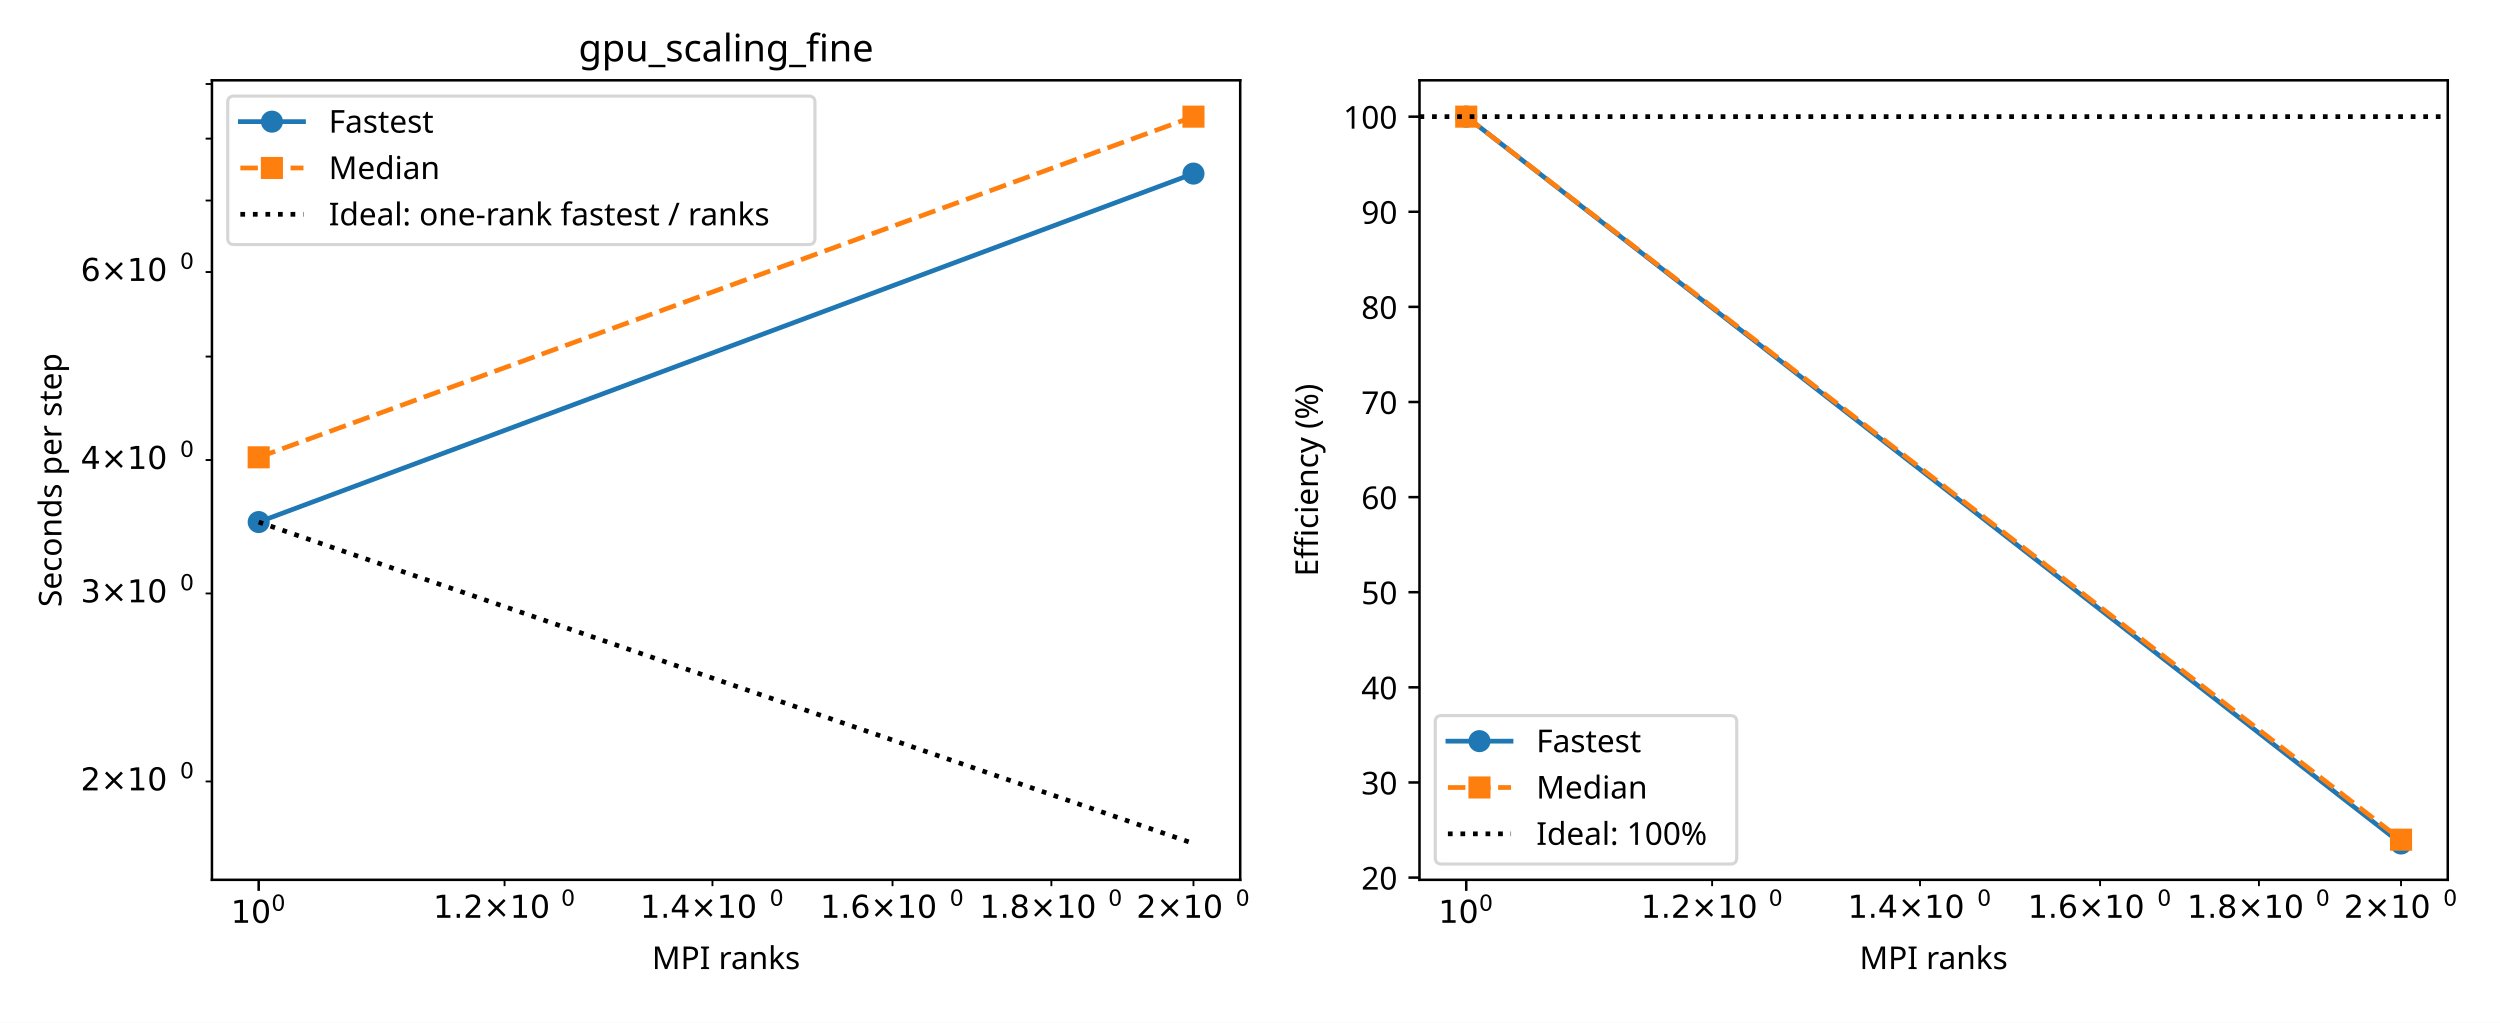
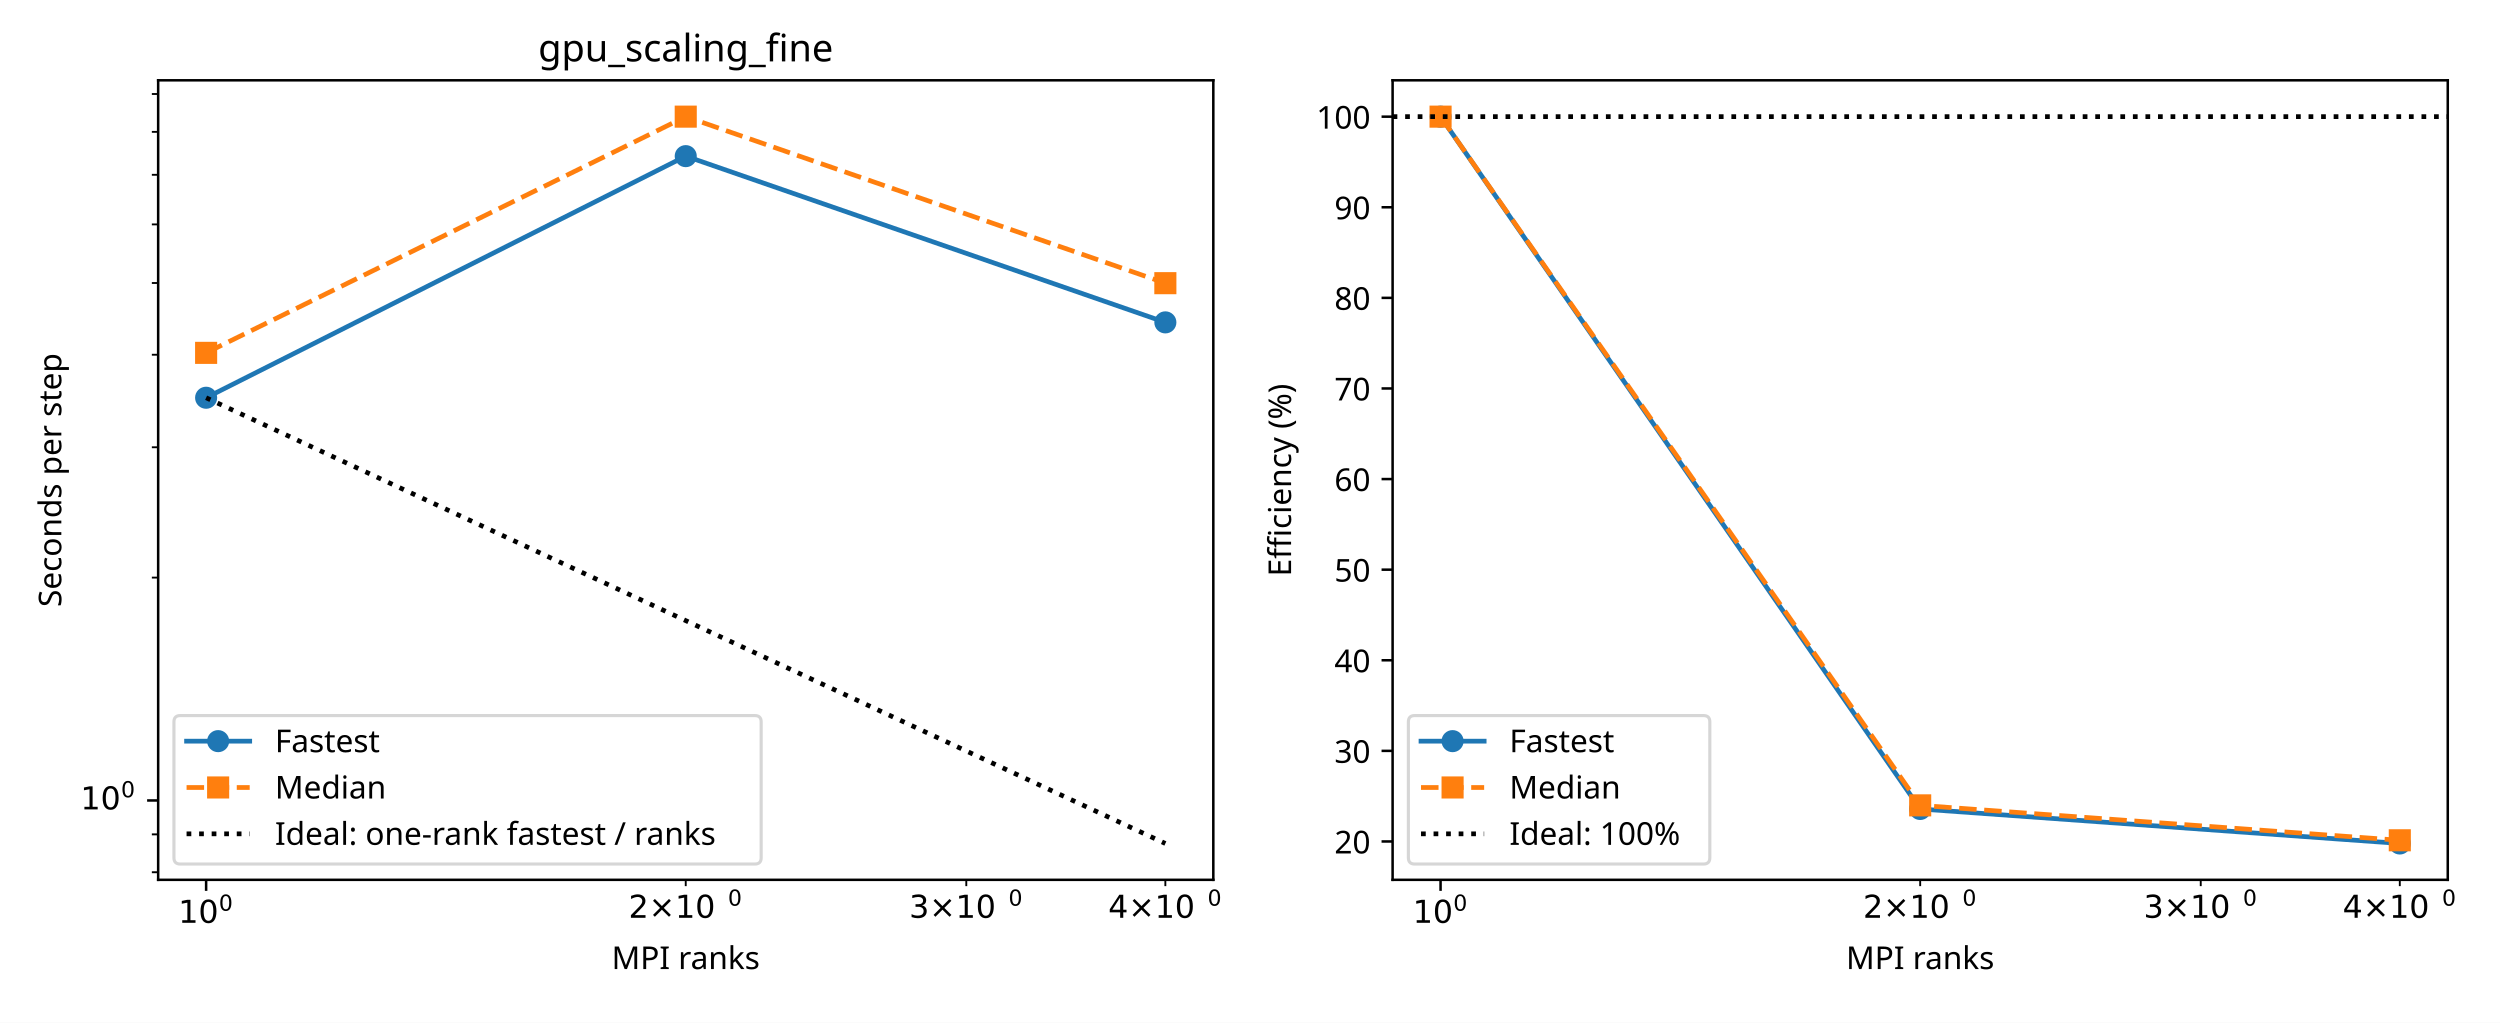
<svg xmlns="http://www.w3.org/2000/svg" xmlns:xlink="http://www.w3.org/1999/xlink" width="792pt" height="324pt" viewBox="0 0 792 324" version="1.1">
  <defs>
    <style type="text/css">*{stroke-linejoin: round; stroke-linecap: butt}</style>
  </defs>
  <g id="figure_1">
    <g id="patch_1">
      <path d="M 0 324 L 792 324 L 792 0 L 0 0 z " style="fill: #ffffff" />
    </g>
    <g id="axes_1">
      <g id="patch_2">
-         <path d="M 67.143 278.728 L 392.897 278.728 L 392.897 25.44 L 67.143 25.44 z " style="fill: #ffffff" />
+         <path d="M 50.105 278.728 L 384.378 278.728 L 384.378 25.44 L 50.105 25.44 z " style="fill: #ffffff" />
      </g>
      <g id="matplotlib.axis_1">
        <g id="xtick_1">
          <g id="line2d_1">
            <defs>
              <path id="m915a4b6a7f" d="M 0 0 L 0 3.5 " style="stroke: #000000; stroke-width: 0.8" />
            </defs>
            <g>
-               <use xlink:href="#m915a4b6a7f" x="81.95" y="278.728" style="stroke: #000000; stroke-width: 0.8" />
+               <use xlink:href="#m915a4b6a7f" x="65.299" y="278.728" style="stroke: #000000; stroke-width: 0.8" />
            </g>
          </g>
          <g id="text_1">
-             <g transform="translate(73.14961 293.3264)">
+             <g transform="translate(56.49943 293.3264)">
              <text>
                <tspan style="font: 10px 'DejaVu Sans'" x="0 6.362" y="-0.977">10</tspan>
                <tspan style="font: 7px 'DejaVu Sans'" x="12.82" y="-4.805">0</tspan>
              </text>
            </g>
          </g>
        </g>
        <g id="xtick_2">
          <g id="line2d_2">
            <defs>
              <path id="m72433dea88" d="M 0 0 L 0 2 " style="stroke: #000000; stroke-width: 0.6" />
            </defs>
            <g>
-               <use xlink:href="#m72433dea88" x="159.845" y="278.728" style="stroke: #000000; stroke-width: 0.6" />
+               <use xlink:href="#m72433dea88" x="217.242" y="278.728" style="stroke: #000000; stroke-width: 0.6" />
            </g>
          </g>
          <g id="text_2">
-             <g transform="translate(137.2447 291.7264)">
-               <text>
-                 <tspan style="font: 10px 'DejaVu Sans'" x="0 6.362 9.041 17.352 27.679 34.041" y="-0.977">1.2×10</tspan>
-                 <tspan style="font: 7px 'DejaVu Sans'" x="40.499" y="-4.805">0</tspan>
+             <g transform="translate(199.1417 291.7264)">
+               <text>
+                 <tspan style="font: 10px 'DejaVu Sans'" x="0 8.311 18.638 25" y="-0.977">2×10</tspan>
+                 <tspan style="font: 7px 'DejaVu Sans'" x="31.458" y="-4.805">0</tspan>
              </text>
            </g>
          </g>
        </g>
        <g id="xtick_3">
          <g id="line2d_3">
            <g>
-               <use xlink:href="#m72433dea88" x="225.704" y="278.728" style="stroke: #000000; stroke-width: 0.6" />
+               <use xlink:href="#m72433dea88" x="306.122" y="278.728" style="stroke: #000000; stroke-width: 0.6" />
            </g>
          </g>
          <g id="text_3">
-             <g transform="translate(202.804 291.7264)">
-               <text>
-                 <tspan style="font: 10px 'DejaVu Sans'" x="0 6.362 9.541 17.852 28.179 34.541" y="-0.977">1.4×10</tspan>
-                 <tspan style="font: 7px 'DejaVu Sans'" x="40.999" y="-4.805">0</tspan>
+             <g transform="translate(288.0222 291.7264)">
+               <text>
+                 <tspan style="font: 10px 'DejaVu Sans'" x="0 8.311 18.638 25" y="-0.977">3×10</tspan>
+                 <tspan style="font: 7px 'DejaVu Sans'" x="31.458" y="-4.805">0</tspan>
              </text>
            </g>
          </g>
        </g>
        <g id="xtick_4">
          <g id="line2d_4">
            <g>
-               <use xlink:href="#m72433dea88" x="282.754" y="278.728" style="stroke: #000000; stroke-width: 0.6" />
+               <use xlink:href="#m72433dea88" x="369.184" y="278.728" style="stroke: #000000; stroke-width: 0.6" />
            </g>
          </g>
          <g id="text_4">
-             <g transform="translate(259.854 291.7264)">
-               <text>
-                 <tspan style="font: 10px 'DejaVu Sans'" x="0 6.362 9.541 17.852 28.179 34.541" y="-0.977">1.6×10</tspan>
-                 <tspan style="font: 7px 'DejaVu Sans'" x="40.999" y="-4.805">0</tspan>
-               </text>
-             </g>
-           </g>
-         </g>
-         <g id="xtick_5">
-           <g id="line2d_5">
-             <g>
-               <use xlink:href="#m72433dea88" x="333.076" y="278.728" style="stroke: #000000; stroke-width: 0.6" />
-             </g>
-           </g>
-           <g id="text_5">
-             <g transform="translate(310.3256 291.7264)">
-               <text>
-                 <tspan style="font: 10px 'DejaVu Sans'" x="0 6.362 9.291 17.602 27.929 34.291" y="-0.977">1.8×10</tspan>
-                 <tspan style="font: 7px 'DejaVu Sans'" x="40.749" y="-4.805">0</tspan>
-               </text>
-             </g>
-           </g>
-         </g>
-         <g id="xtick_6">
-           <g id="line2d_6">
-             <g>
-               <use xlink:href="#m72433dea88" x="378.09" y="278.728" style="stroke: #000000; stroke-width: 0.6" />
-             </g>
-           </g>
-           <g id="text_6">
-             <g transform="translate(359.9898 291.7264)">
-               <text>
-                 <tspan style="font: 10px 'DejaVu Sans'" x="0 8.311 18.638 25" y="-0.977">2×10</tspan>
-                 <tspan style="font: 7px 'DejaVu Sans'" x="31.458" y="-4.805">0</tspan>
-               </text>
-             </g>
-           </g>
-         </g>
-         <g id="text_7">
-           <text style="font: 10px 'sans-serif'; text-anchor: middle" x="230.02" y="307.005" transform="rotate(-0, 230.0197, 307.0046)">MPI ranks</text>
+             <g transform="translate(351.0839 291.7264)">
+               <text>
+                 <tspan style="font: 10px 'DejaVu Sans'" x="0 8.311 18.638 25" y="-0.977">4×10</tspan>
+                 <tspan style="font: 7px 'DejaVu Sans'" x="31.458" y="-4.805">0</tspan>
+               </text>
+             </g>
+           </g>
+         </g>
+         <g id="text_5">
+           <text style="font: 10px 'sans-serif'; text-anchor: middle" x="217.242" y="307.005" transform="rotate(-0, 217.2417, 307.0046)">MPI ranks</text>
        </g>
      </g>
      <g id="matplotlib.axis_2">
        <g id="ytick_1">
-           <g id="line2d_7">
+           <g id="line2d_5">
+             <defs>
+               <path id="mc665064905" d="M 0 0 L -3.5 0 " style="stroke: #000000; stroke-width: 0.8" />
+             </defs>
+             <g>
+               <use xlink:href="#mc665064905" x="50.105" y="253.593" style="stroke: #000000; stroke-width: 0.8" />
+             </g>
+           </g>
+           <g id="text_6">
+             <g transform="translate(25.50521 257.3925)">
+               <text>
+                 <tspan style="font: 10px 'DejaVu Sans'" x="0 6.362" y="-0.977">10</tspan>
+                 <tspan style="font: 7px 'DejaVu Sans'" x="12.82" y="-4.805">0</tspan>
+               </text>
+             </g>
+           </g>
+         </g>
+         <g id="ytick_2">
+           <g id="line2d_6">
            <defs>
              <path id="m3884b080c1" d="M 0 0 L -2 0 " style="stroke: #000000; stroke-width: 0.6" />
            </defs>
            <g>
-               <use xlink:href="#m3884b080c1" x="67.143" y="247.569" style="stroke: #000000; stroke-width: 0.6" />
-             </g>
-           </g>
-           <g id="text_8">
-             <g transform="translate(25.5426 251.3687)">
-               <text>
-                 <tspan style="font: 10px 'DejaVu Sans'" x="0 8.311 18.638 25" y="-0.977">2×10</tspan>
-                 <tspan style="font: 7px 'DejaVu Sans'" x="31.458" y="-4.805">0</tspan>
-               </text>
-             </g>
-           </g>
-         </g>
-         <g id="ytick_2">
+               <use xlink:href="#m3884b080c1" x="50.105" y="276.323" style="stroke: #000000; stroke-width: 0.6" />
+             </g>
+           </g>
+         </g>
+         <g id="ytick_3">
+           <g id="line2d_7">
+             <g>
+               <use xlink:href="#m3884b080c1" x="50.105" y="264.325" style="stroke: #000000; stroke-width: 0.6" />
+             </g>
+           </g>
+         </g>
+         <g id="ytick_4">
          <g id="line2d_8">
            <g>
-               <use xlink:href="#m3884b080c1" x="67.143" y="188.005" style="stroke: #000000; stroke-width: 0.6" />
-             </g>
-           </g>
-           <g id="text_9">
-             <g transform="translate(25.5426 191.8037)">
-               <text>
-                 <tspan style="font: 10px 'DejaVu Sans'" x="0 8.311 18.638 25" y="-0.977">3×10</tspan>
-                 <tspan style="font: 7px 'DejaVu Sans'" x="31.458" y="-4.805">0</tspan>
-               </text>
-             </g>
-           </g>
-         </g>
-         <g id="ytick_3">
+               <use xlink:href="#m3884b080c1" x="50.105" y="182.989" style="stroke: #000000; stroke-width: 0.6" />
+             </g>
+           </g>
+         </g>
+         <g id="ytick_5">
          <g id="line2d_9">
            <g>
-               <use xlink:href="#m3884b080c1" x="67.143" y="145.742" style="stroke: #000000; stroke-width: 0.6" />
-             </g>
-           </g>
-           <g id="text_10">
-             <g transform="translate(25.5426 149.5417)">
-               <text>
-                 <tspan style="font: 10px 'DejaVu Sans'" x="0 8.311 18.638 25" y="-0.977">4×10</tspan>
-                 <tspan style="font: 7px 'DejaVu Sans'" x="31.458" y="-4.805">0</tspan>
-               </text>
-             </g>
-           </g>
-         </g>
-         <g id="ytick_4">
+               <use xlink:href="#m3884b080c1" x="50.105" y="141.688" style="stroke: #000000; stroke-width: 0.6" />
+             </g>
+           </g>
+         </g>
+         <g id="ytick_6">
          <g id="line2d_10">
            <g>
-               <use xlink:href="#m3884b080c1" x="67.143" y="112.962" style="stroke: #000000; stroke-width: 0.6" />
-             </g>
-           </g>
-         </g>
-         <g id="ytick_5">
+               <use xlink:href="#m3884b080c1" x="50.105" y="112.385" style="stroke: #000000; stroke-width: 0.6" />
+             </g>
+           </g>
+         </g>
+         <g id="ytick_7">
          <g id="line2d_11">
            <g>
-               <use xlink:href="#m3884b080c1" x="67.143" y="86.178" style="stroke: #000000; stroke-width: 0.6" />
-             </g>
-           </g>
-           <g id="text_11">
-             <g transform="translate(25.5426 89.97675)">
-               <text>
-                 <tspan style="font: 10px 'DejaVu Sans'" x="0 8.311 18.638 25" y="-0.977">6×10</tspan>
-                 <tspan style="font: 7px 'DejaVu Sans'" x="31.458" y="-4.805">0</tspan>
-               </text>
-             </g>
-           </g>
-         </g>
-         <g id="ytick_6">
+               <use xlink:href="#m3884b080c1" x="50.105" y="89.655" style="stroke: #000000; stroke-width: 0.6" />
+             </g>
+           </g>
+         </g>
+         <g id="ytick_8">
          <g id="line2d_12">
            <g>
-               <use xlink:href="#m3884b080c1" x="67.143" y="63.532" style="stroke: #000000; stroke-width: 0.6" />
-             </g>
-           </g>
-         </g>
-         <g id="ytick_7">
+               <use xlink:href="#m3884b080c1" x="50.105" y="71.084" style="stroke: #000000; stroke-width: 0.6" />
+             </g>
+           </g>
+         </g>
+         <g id="ytick_9">
          <g id="line2d_13">
            <g>
-               <use xlink:href="#m3884b080c1" x="67.143" y="43.916" style="stroke: #000000; stroke-width: 0.6" />
-             </g>
-           </g>
-         </g>
-         <g id="ytick_8">
+               <use xlink:href="#m3884b080c1" x="50.105" y="55.382" style="stroke: #000000; stroke-width: 0.6" />
+             </g>
+           </g>
+         </g>
+         <g id="ytick_10">
          <g id="line2d_14">
            <g>
-               <use xlink:href="#m3884b080c1" x="67.143" y="26.613" style="stroke: #000000; stroke-width: 0.6" />
-             </g>
-           </g>
-         </g>
-         <g id="text_12">
-           <text style="font: 10px 'sans-serif'; text-anchor: middle" x="19.463" y="152.084" transform="rotate(-90, 19.46291, 152.084)">Seconds per step</text>
-         </g>
-       </g>
-       <g id="line2d_15">
-         <path d="M 81.95 165.388 L 378.09 54.996 " clip-path="url(#p1c7f8f2075)" style="fill: none; stroke: #1f77b4; stroke-width: 1.5; stroke-linecap: square" />
+               <use xlink:href="#m3884b080c1" x="50.105" y="41.781" style="stroke: #000000; stroke-width: 0.6" />
+             </g>
+           </g>
+         </g>
+         <g id="ytick_11">
+           <g id="line2d_15">
+             <g>
+               <use xlink:href="#m3884b080c1" x="50.105" y="29.783" style="stroke: #000000; stroke-width: 0.6" />
+             </g>
+           </g>
+         </g>
+         <g id="text_7">
+           <text style="font: 10px 'sans-serif'; text-anchor: middle" x="19.426" y="152.084" transform="rotate(-90, 19.42552, 152.084)">Seconds per step</text>
+         </g>
+       </g>
+       <g id="line2d_16">
+         <path d="M 65.299 126.006 L 217.242 49.464 L 369.184 102.13 " clip-path="url(#p8942ccc926)" style="fill: none; stroke: #1f77b4; stroke-width: 1.5; stroke-linecap: square" />
        <defs>
          <path id="mfb15104b4f" d="M 0 3 C 0.796 3 1.559 2.684 2.121 2.121 C 2.684 1.559 3 0.796 3 0 C 3 -0.796 2.684 -1.559 2.121 -2.121 C 1.559 -2.684 0.796 -3 0 -3 C -0.796 -3 -1.559 -2.684 -2.121 -2.121 C -2.684 -1.559 -3 -0.796 -3 0 C -3 0.796 -2.684 1.559 -2.121 2.121 C -1.559 2.684 -0.796 3 0 3 z " style="stroke: #1f77b4" />
        </defs>
-         <g clip-path="url(#p1c7f8f2075)">
-           <use xlink:href="#mfb15104b4f" x="81.95" y="165.388" style="fill: #1f77b4; stroke: #1f77b4" />
-           <use xlink:href="#mfb15104b4f" x="378.09" y="54.996" style="fill: #1f77b4; stroke: #1f77b4" />
-         </g>
-       </g>
-       <g id="line2d_16">
-         <path d="M 81.95 144.878 L 378.09 36.953 " clip-path="url(#p1c7f8f2075)" style="fill: none; stroke-dasharray: 5.55,2.4; stroke-dashoffset: 0; stroke: #ff7f0e; stroke-width: 1.5" />
+         <g clip-path="url(#p8942ccc926)">
+           <use xlink:href="#mfb15104b4f" x="65.299" y="126.006" style="fill: #1f77b4; stroke: #1f77b4" />
+           <use xlink:href="#mfb15104b4f" x="217.242" y="49.464" style="fill: #1f77b4; stroke: #1f77b4" />
+           <use xlink:href="#mfb15104b4f" x="369.184" y="102.13" style="fill: #1f77b4; stroke: #1f77b4" />
+         </g>
+       </g>
+       <g id="line2d_17">
+         <path d="M 65.299 111.786 L 217.242 36.953 L 369.184 89.711 " clip-path="url(#p8942ccc926)" style="fill: none; stroke-dasharray: 5.55,2.4; stroke-dashoffset: 0; stroke: #ff7f0e; stroke-width: 1.5" />
        <defs>
          <path id="m5a906554f0" d="M -3 3 L 3 3 L 3 -3 L -3 -3 z " style="stroke: #ff7f0e; stroke-linejoin: miter" />
        </defs>
-         <g clip-path="url(#p1c7f8f2075)">
-           <use xlink:href="#m5a906554f0" x="81.95" y="144.878" style="fill: #ff7f0e; stroke: #ff7f0e; stroke-linejoin: miter" />
-           <use xlink:href="#m5a906554f0" x="378.09" y="36.953" style="fill: #ff7f0e; stroke: #ff7f0e; stroke-linejoin: miter" />
-         </g>
-       </g>
-       <g id="line2d_17">
-         <path d="M 81.95 165.388 L 378.09 267.215 " clip-path="url(#p1c7f8f2075)" style="fill: none; stroke-dasharray: 1.5,2.475; stroke-dashoffset: 0; stroke: #000000; stroke-width: 1.5" />
+         <g clip-path="url(#p8942ccc926)">
+           <use xlink:href="#m5a906554f0" x="65.299" y="111.786" style="fill: #ff7f0e; stroke: #ff7f0e; stroke-linejoin: miter" />
+           <use xlink:href="#m5a906554f0" x="217.242" y="36.953" style="fill: #ff7f0e; stroke: #ff7f0e; stroke-linejoin: miter" />
+           <use xlink:href="#m5a906554f0" x="369.184" y="89.711" style="fill: #ff7f0e; stroke: #ff7f0e; stroke-linejoin: miter" />
+         </g>
+       </g>
+       <g id="line2d_18">
+         <path d="M 65.299 126.006 L 217.242 196.611 L 369.184 267.215 " clip-path="url(#p8942ccc926)" style="fill: none; stroke-dasharray: 1.5,2.475; stroke-dashoffset: 0; stroke: #000000; stroke-width: 1.5" />
      </g>
      <g id="patch_3">
-         <path d="M 67.143 278.728 L 67.143 25.44 " style="fill: none; stroke: #000000; stroke-width: 0.8; stroke-linejoin: miter; stroke-linecap: square" />
+         <path d="M 50.105 278.728 L 50.105 25.44 " style="fill: none; stroke: #000000; stroke-width: 0.8; stroke-linejoin: miter; stroke-linecap: square" />
      </g>
      <g id="patch_4">
-         <path d="M 392.897 278.728 L 392.897 25.44 " style="fill: none; stroke: #000000; stroke-width: 0.8; stroke-linejoin: miter; stroke-linecap: square" />
+         <path d="M 384.378 278.728 L 384.378 25.44 " style="fill: none; stroke: #000000; stroke-width: 0.8; stroke-linejoin: miter; stroke-linecap: square" />
      </g>
      <g id="patch_5">
-         <path d="M 67.143 278.728 L 392.897 278.728 " style="fill: none; stroke: #000000; stroke-width: 0.8; stroke-linejoin: miter; stroke-linecap: square" />
+         <path d="M 50.105 278.728 L 384.378 278.728 " style="fill: none; stroke: #000000; stroke-width: 0.8; stroke-linejoin: miter; stroke-linecap: square" />
      </g>
      <g id="patch_6">
-         <path d="M 67.143 25.44 L 392.897 25.44 " style="fill: none; stroke: #000000; stroke-width: 0.8; stroke-linejoin: miter; stroke-linecap: square" />
-       </g>
-       <g id="text_13">
-         <text style="font: 12px 'sans-serif'; text-anchor: middle" x="230.02" y="19.44" transform="rotate(-0, 230.0197, 19.44)">gpu_scaling_fine</text>
+         <path d="M 50.105 25.44 L 384.378 25.44 " style="fill: none; stroke: #000000; stroke-width: 0.8; stroke-linejoin: miter; stroke-linecap: square" />
+       </g>
+       <g id="text_8">
+         <text style="font: 12px 'sans-serif'; text-anchor: middle" x="217.242" y="19.44" transform="rotate(-0, 217.2417, 19.44)">gpu_scaling_fine</text>
      </g>
      <g id="legend_1">
        <g id="patch_7">
-           <path d="M 74.143 77.474 L 256.172 77.474 Q 258.172 77.474 258.172 75.474 L 258.172 32.44 Q 258.172 30.44 256.172 30.44 L 74.143 30.44 Q 72.143 30.44 72.143 32.44 L 72.143 75.474 Q 72.143 77.474 74.143 77.474 z " style="fill: #ffffff; opacity: 0.8; stroke: #cccccc; stroke-linejoin: miter" />
-         </g>
-         <g id="line2d_18">
-           <path d="M 76.143 38.538 L 86.143 38.538 L 96.143 38.538 " style="fill: none; stroke: #1f77b4; stroke-width: 1.5; stroke-linecap: square" />
+           <path d="M 57.105 273.728 L 239.135 273.728 Q 241.135 273.728 241.135 271.728 L 241.135 228.694 Q 241.135 226.694 239.135 226.694 L 57.105 226.694 Q 55.105 226.694 55.105 228.694 L 55.105 271.728 Q 55.105 273.728 57.105 273.728 z " style="fill: #ffffff; opacity: 0.8; stroke: #cccccc; stroke-linejoin: miter" />
+         </g>
+         <g id="line2d_19">
+           <path d="M 59.105 234.792 L 69.105 234.792 L 79.105 234.792 " style="fill: none; stroke: #1f77b4; stroke-width: 1.5; stroke-linecap: square" />
          <g>
-             <use xlink:href="#mfb15104b4f" x="86.143" y="38.538" style="fill: #1f77b4; stroke: #1f77b4" />
-           </g>
-         </g>
-         <g id="text_14">
-           <text style="font: 10px 'sans-serif'; text-anchor: start" x="104.143" y="42.038" transform="rotate(-0, 104.1426, 42.03844)">Fastest</text>
-         </g>
-         <g id="line2d_19">
-           <path d="M 76.143 53.217 L 86.143 53.217 L 96.143 53.217 " style="fill: none; stroke-dasharray: 5.55,2.4; stroke-dashoffset: 0; stroke: #ff7f0e; stroke-width: 1.5" />
+             <use xlink:href="#mfb15104b4f" x="69.105" y="234.792" style="fill: #1f77b4; stroke: #1f77b4" />
+           </g>
+         </g>
+         <g id="text_9">
+           <text style="font: 10px 'sans-serif'; text-anchor: start" x="87.105" y="238.292" transform="rotate(-0, 87.10521, 238.2921)">Fastest</text>
+         </g>
+         <g id="line2d_20">
+           <path d="M 59.105 249.47 L 69.105 249.47 L 79.105 249.47 " style="fill: none; stroke-dasharray: 5.55,2.4; stroke-dashoffset: 0; stroke: #ff7f0e; stroke-width: 1.5" />
          <g>
-             <use xlink:href="#m5a906554f0" x="86.143" y="53.217" style="fill: #ff7f0e; stroke: #ff7f0e; stroke-linejoin: miter" />
-           </g>
-         </g>
-         <g id="text_15">
-           <text style="font: 10px 'sans-serif'; text-anchor: start" x="104.143" y="56.717" transform="rotate(-0, 104.1426, 56.71656)">Median</text>
-         </g>
-         <g id="line2d_20">
-           <path d="M 76.143 67.895 L 86.143 67.895 L 96.143 67.895 " style="fill: none; stroke-dasharray: 1.5,2.475; stroke-dashoffset: 0; stroke: #000000; stroke-width: 1.5" />
-         </g>
-         <g id="text_16">
-           <text style="font: 10px 'sans-serif'; text-anchor: start" x="104.143" y="71.395" transform="rotate(-0, 104.1426, 71.39469)">Ideal: one-rank fastest / ranks</text>
+             <use xlink:href="#m5a906554f0" x="69.105" y="249.47" style="fill: #ff7f0e; stroke: #ff7f0e; stroke-linejoin: miter" />
+           </g>
+         </g>
+         <g id="text_10">
+           <text style="font: 10px 'sans-serif'; text-anchor: start" x="87.105" y="252.97" transform="rotate(-0, 87.10521, 252.9702)">Median</text>
+         </g>
+         <g id="line2d_21">
+           <path d="M 59.105 264.148 L 69.105 264.148 L 79.105 264.148 " style="fill: none; stroke-dasharray: 1.5,2.475; stroke-dashoffset: 0; stroke: #000000; stroke-width: 1.5" />
+         </g>
+         <g id="text_11">
+           <text style="font: 10px 'sans-serif'; text-anchor: start" x="87.105" y="267.648" transform="rotate(-0, 87.10521, 267.6483)">Ideal: one-rank fastest / ranks</text>
        </g>
      </g>
    </g>
    <g id="axes_2">
      <g id="patch_8">
-         <path d="M 449.696 278.728 L 775.451 278.728 L 775.451 25.44 L 449.696 25.44 z " style="fill: #ffffff" />
+         <path d="M 441.178 278.728 L 775.451 278.728 L 775.451 25.44 L 441.178 25.44 z " style="fill: #ffffff" />
      </g>
      <g id="matplotlib.axis_3">
-         <g id="xtick_7">
-           <g id="line2d_21">
-             <g>
-               <use xlink:href="#m915a4b6a7f" x="464.503" y="278.728" style="stroke: #000000; stroke-width: 0.8" />
-             </g>
-           </g>
-           <g id="text_17">
-             <g transform="translate(455.7033 293.3264)">
+         <g id="xtick_5">
+           <g id="line2d_22">
+             <g>
+               <use xlink:href="#m915a4b6a7f" x="456.372" y="278.728" style="stroke: #000000; stroke-width: 0.8" />
+             </g>
+           </g>
+           <g id="text_12">
+             <g transform="translate(447.5718 293.3264)">
              <text>
                <tspan style="font: 10px 'DejaVu Sans'" x="0 6.362" y="-0.977">10</tspan>
                <tspan style="font: 7px 'DejaVu Sans'" x="12.82" y="-4.805">0</tspan>
              </text>
            </g>
          </g>
        </g>
+         <g id="xtick_6">
+           <g id="line2d_23">
+             <g>
+               <use xlink:href="#m72433dea88" x="608.314" y="278.728" style="stroke: #000000; stroke-width: 0.6" />
+             </g>
+           </g>
+           <g id="text_13">
+             <g transform="translate(590.2141 291.7264)">
+               <text>
+                 <tspan style="font: 10px 'DejaVu Sans'" x="0 8.311 18.638 25" y="-0.977">2×10</tspan>
+                 <tspan style="font: 7px 'DejaVu Sans'" x="31.458" y="-4.805">0</tspan>
+               </text>
+             </g>
+           </g>
+         </g>
+         <g id="xtick_7">
+           <g id="line2d_24">
+             <g>
+               <use xlink:href="#m72433dea88" x="697.195" y="278.728" style="stroke: #000000; stroke-width: 0.6" />
+             </g>
+           </g>
+           <g id="text_14">
+             <g transform="translate(679.0946 291.7264)">
+               <text>
+                 <tspan style="font: 10px 'DejaVu Sans'" x="0 8.311 18.638 25" y="-0.977">3×10</tspan>
+                 <tspan style="font: 7px 'DejaVu Sans'" x="31.458" y="-4.805">0</tspan>
+               </text>
+             </g>
+           </g>
+         </g>
        <g id="xtick_8">
-           <g id="line2d_22">
-             <g>
-               <use xlink:href="#m72433dea88" x="542.398" y="278.728" style="stroke: #000000; stroke-width: 0.6" />
+           <g id="line2d_25">
+             <g>
+               <use xlink:href="#m72433dea88" x="760.256" y="278.728" style="stroke: #000000; stroke-width: 0.6" />
+             </g>
+           </g>
+           <g id="text_15">
+             <g transform="translate(742.1563 291.7264)">
+               <text>
+                 <tspan style="font: 10px 'DejaVu Sans'" x="0 8.311 18.638 25" y="-0.977">4×10</tspan>
+                 <tspan style="font: 7px 'DejaVu Sans'" x="31.458" y="-4.805">0</tspan>
+               </text>
+             </g>
+           </g>
+         </g>
+         <g id="text_16">
+           <text style="font: 10px 'sans-serif'; text-anchor: middle" x="608.314" y="307.005" transform="rotate(-0, 608.3141, 307.0046)">MPI ranks</text>
+         </g>
+       </g>
+       <g id="matplotlib.axis_4">
+         <g id="ytick_12">
+           <g id="line2d_26">
+             <g>
+               <use xlink:href="#mc665064905" x="441.178" y="266.572" style="stroke: #000000; stroke-width: 0.8" />
+             </g>
+           </g>
+           <g id="text_17">
+             <text style="font: 10px 'sans-serif'; text-anchor: end" x="434.178" y="270.371" transform="rotate(-0, 434.1776, 270.3712)">20</text>
+           </g>
+         </g>
+         <g id="ytick_13">
+           <g id="line2d_27">
+             <g>
+               <use xlink:href="#mc665064905" x="441.178" y="237.87" style="stroke: #000000; stroke-width: 0.8" />
            </g>
          </g>
          <g id="text_18">
-             <g transform="translate(519.7984 291.7264)">
-               <text>
-                 <tspan style="font: 10px 'DejaVu Sans'" x="0 6.362 9.041 17.352 27.679 34.041" y="-0.977">1.2×10</tspan>
-                 <tspan style="font: 7px 'DejaVu Sans'" x="40.499" y="-4.805">0</tspan>
-               </text>
-             </g>
-           </g>
-         </g>
-         <g id="xtick_9">
-           <g id="line2d_23">
-             <g>
-               <use xlink:href="#m72433dea88" x="608.258" y="278.728" style="stroke: #000000; stroke-width: 0.6" />
+             <text style="font: 10px 'sans-serif'; text-anchor: end" x="434.178" y="241.669" transform="rotate(-0, 434.1776, 241.6688)">30</text>
+           </g>
+         </g>
+         <g id="ytick_14">
+           <g id="line2d_28">
+             <g>
+               <use xlink:href="#mc665064905" x="441.178" y="209.167" style="stroke: #000000; stroke-width: 0.8" />
            </g>
          </g>
          <g id="text_19">
-             <g transform="translate(585.3577 291.7264)">
-               <text>
-                 <tspan style="font: 10px 'DejaVu Sans'" x="0 6.362 9.541 17.852 28.179 34.541" y="-0.977">1.4×10</tspan>
-                 <tspan style="font: 7px 'DejaVu Sans'" x="40.999" y="-4.805">0</tspan>
-               </text>
-             </g>
-           </g>
-         </g>
-         <g id="xtick_10">
-           <g id="line2d_24">
-             <g>
-               <use xlink:href="#m72433dea88" x="665.308" y="278.728" style="stroke: #000000; stroke-width: 0.6" />
+             <text style="font: 10px 'sans-serif'; text-anchor: end" x="434.178" y="212.966" transform="rotate(-0, 434.1776, 212.9665)">40</text>
+           </g>
+         </g>
+         <g id="ytick_15">
+           <g id="line2d_29">
+             <g>
+               <use xlink:href="#mc665064905" x="441.178" y="180.465" style="stroke: #000000; stroke-width: 0.8" />
            </g>
          </g>
          <g id="text_20">
-             <g transform="translate(642.4077 291.7264)">
-               <text>
-                 <tspan style="font: 10px 'DejaVu Sans'" x="0 6.362 9.541 17.852 28.179 34.541" y="-0.977">1.6×10</tspan>
-                 <tspan style="font: 7px 'DejaVu Sans'" x="40.999" y="-4.805">0</tspan>
-               </text>
-             </g>
-           </g>
-         </g>
-         <g id="xtick_11">
-           <g id="line2d_25">
-             <g>
-               <use xlink:href="#m72433dea88" x="715.629" y="278.728" style="stroke: #000000; stroke-width: 0.6" />
+             <text style="font: 10px 'sans-serif'; text-anchor: end" x="434.178" y="184.264" transform="rotate(-0, 434.1776, 184.2641)">50</text>
+           </g>
+         </g>
+         <g id="ytick_16">
+           <g id="line2d_30">
+             <g>
+               <use xlink:href="#mc665064905" x="441.178" y="151.763" style="stroke: #000000; stroke-width: 0.8" />
            </g>
          </g>
          <g id="text_21">
-             <g transform="translate(692.8793 291.7264)">
-               <text>
-                 <tspan style="font: 10px 'DejaVu Sans'" x="0 6.362 9.291 17.602 27.929 34.291" y="-0.977">1.8×10</tspan>
-                 <tspan style="font: 7px 'DejaVu Sans'" x="40.749" y="-4.805">0</tspan>
-               </text>
-             </g>
-           </g>
-         </g>
-         <g id="xtick_12">
-           <g id="line2d_26">
-             <g>
-               <use xlink:href="#m72433dea88" x="760.644" y="278.728" style="stroke: #000000; stroke-width: 0.6" />
+             <text style="font: 10px 'sans-serif'; text-anchor: end" x="434.178" y="155.562" transform="rotate(-0, 434.1776, 155.5618)">60</text>
+           </g>
+         </g>
+         <g id="ytick_17">
+           <g id="line2d_31">
+             <g>
+               <use xlink:href="#mc665064905" x="441.178" y="123.06" style="stroke: #000000; stroke-width: 0.8" />
            </g>
          </g>
          <g id="text_22">
-             <g transform="translate(742.5435 291.7264)">
-               <text>
-                 <tspan style="font: 10px 'DejaVu Sans'" x="0 8.311 18.638 25" y="-0.977">2×10</tspan>
-                 <tspan style="font: 7px 'DejaVu Sans'" x="31.458" y="-4.805">0</tspan>
-               </text>
-             </g>
-           </g>
-         </g>
-         <g id="text_23">
-           <text style="font: 10px 'sans-serif'; text-anchor: middle" x="612.573" y="307.005" transform="rotate(-0, 612.5734, 307.0046)">MPI ranks</text>
-         </g>
-       </g>
-       <g id="matplotlib.axis_4">
-         <g id="ytick_9">
-           <g id="line2d_27">
-             <defs>
-               <path id="mc665064905" d="M 0 0 L -3.5 0 " style="stroke: #000000; stroke-width: 0.8" />
-             </defs>
-             <g>
-               <use xlink:href="#mc665064905" x="449.696" y="278.015" style="stroke: #000000; stroke-width: 0.8" />
+             <text style="font: 10px 'sans-serif'; text-anchor: end" x="434.178" y="126.859" transform="rotate(-0, 434.1776, 126.8594)">70</text>
+           </g>
+         </g>
+         <g id="ytick_18">
+           <g id="line2d_32">
+             <g>
+               <use xlink:href="#mc665064905" x="441.178" y="94.358" style="stroke: #000000; stroke-width: 0.8" />
+             </g>
+           </g>
+           <g id="text_23">
+             <text style="font: 10px 'sans-serif'; text-anchor: end" x="434.178" y="98.157" transform="rotate(-0, 434.1776, 98.15703)">80</text>
+           </g>
+         </g>
+         <g id="ytick_19">
+           <g id="line2d_33">
+             <g>
+               <use xlink:href="#mc665064905" x="441.178" y="65.655" style="stroke: #000000; stroke-width: 0.8" />
            </g>
          </g>
          <g id="text_24">
-             <text style="font: 10px 'sans-serif'; text-anchor: end" x="442.696" y="281.814" transform="rotate(-0, 442.6963, 281.8142)">20</text>
-           </g>
-         </g>
-         <g id="ytick_10">
-           <g id="line2d_28">
-             <g>
-               <use xlink:href="#mc665064905" x="449.696" y="247.882" style="stroke: #000000; stroke-width: 0.8" />
+             <text style="font: 10px 'sans-serif'; text-anchor: end" x="434.178" y="69.455" transform="rotate(-0, 434.1776, 69.45467)">90</text>
+           </g>
+         </g>
+         <g id="ytick_20">
+           <g id="line2d_34">
+             <g>
+               <use xlink:href="#mc665064905" x="441.178" y="36.953" style="stroke: #000000; stroke-width: 0.8" />
            </g>
          </g>
          <g id="text_25">
-             <text style="font: 10px 'sans-serif'; text-anchor: end" x="442.696" y="251.681" transform="rotate(-0, 442.6963, 251.6815)">30</text>
-           </g>
-         </g>
-         <g id="ytick_11">
-           <g id="line2d_29">
-             <g>
-               <use xlink:href="#mc665064905" x="449.696" y="217.75" style="stroke: #000000; stroke-width: 0.8" />
-             </g>
-           </g>
-           <g id="text_26">
-             <text style="font: 10px 'sans-serif'; text-anchor: end" x="442.696" y="221.549" transform="rotate(-0, 442.6963, 221.5487)">40</text>
-           </g>
-         </g>
-         <g id="ytick_12">
-           <g id="line2d_30">
-             <g>
-               <use xlink:href="#mc665064905" x="449.696" y="187.617" style="stroke: #000000; stroke-width: 0.8" />
-             </g>
-           </g>
-           <g id="text_27">
-             <text style="font: 10px 'sans-serif'; text-anchor: end" x="442.696" y="191.416" transform="rotate(-0, 442.6963, 191.416)">50</text>
-           </g>
-         </g>
-         <g id="ytick_13">
-           <g id="line2d_31">
-             <g>
-               <use xlink:href="#mc665064905" x="449.696" y="157.484" style="stroke: #000000; stroke-width: 0.8" />
-             </g>
-           </g>
-           <g id="text_28">
-             <text style="font: 10px 'sans-serif'; text-anchor: end" x="442.696" y="161.283" transform="rotate(-0, 442.6963, 161.2833)">60</text>
-           </g>
-         </g>
-         <g id="ytick_14">
-           <g id="line2d_32">
-             <g>
-               <use xlink:href="#mc665064905" x="449.696" y="127.351" style="stroke: #000000; stroke-width: 0.8" />
-             </g>
-           </g>
-           <g id="text_29">
-             <text style="font: 10px 'sans-serif'; text-anchor: end" x="442.696" y="131.151" transform="rotate(-0, 442.6963, 131.1505)">70</text>
-           </g>
-         </g>
-         <g id="ytick_15">
-           <g id="line2d_33">
-             <g>
-               <use xlink:href="#mc665064905" x="449.696" y="97.219" style="stroke: #000000; stroke-width: 0.8" />
-             </g>
-           </g>
-           <g id="text_30">
-             <text style="font: 10px 'sans-serif'; text-anchor: end" x="442.696" y="101.018" transform="rotate(-0, 442.6963, 101.0178)">80</text>
-           </g>
-         </g>
-         <g id="ytick_16">
-           <g id="line2d_34">
-             <g>
-               <use xlink:href="#mc665064905" x="449.696" y="67.086" style="stroke: #000000; stroke-width: 0.8" />
-             </g>
-           </g>
-           <g id="text_31">
-             <text style="font: 10px 'sans-serif'; text-anchor: end" x="442.696" y="70.885" transform="rotate(-0, 442.6963, 70.88505)">90</text>
-           </g>
-         </g>
-         <g id="ytick_17">
-           <g id="line2d_35">
-             <g>
-               <use xlink:href="#mc665064905" x="449.696" y="36.953" style="stroke: #000000; stroke-width: 0.8" />
-             </g>
-           </g>
-           <g id="text_32">
-             <text style="font: 10px 'sans-serif'; text-anchor: end" x="442.696" y="40.752" transform="rotate(-0, 442.6963, 40.75231)">100</text>
-           </g>
-         </g>
-         <g id="text_33">
-           <text style="font: 10px 'sans-serif'; text-anchor: middle" x="417.529" y="152.084" transform="rotate(-90, 417.5291, 152.084)">Efficiency (%)</text>
+             <text style="font: 10px 'sans-serif'; text-anchor: end" x="434.178" y="40.752" transform="rotate(-0, 434.1776, 40.75231)">100</text>
+           </g>
+         </g>
+         <g id="text_26">
+           <text style="font: 10px 'sans-serif'; text-anchor: middle" x="409.01" y="152.084" transform="rotate(-90, 409.0104, 152.084)">Efficiency (%)</text>
+         </g>
+       </g>
+       <g id="line2d_35">
+         <path d="M 456.372 36.953 L 608.314 256.285 L 760.256 267.215 " clip-path="url(#p9d41649ee0)" style="fill: none; stroke: #1f77b4; stroke-width: 1.5; stroke-linecap: square" />
+         <g clip-path="url(#p9d41649ee0)">
+           <use xlink:href="#mfb15104b4f" x="456.372" y="36.953" style="fill: #1f77b4; stroke: #1f77b4" />
+           <use xlink:href="#mfb15104b4f" x="608.314" y="256.285" style="fill: #1f77b4; stroke: #1f77b4" />
+           <use xlink:href="#mfb15104b4f" x="760.256" y="267.215" style="fill: #1f77b4; stroke: #1f77b4" />
        </g>
      </g>
      <g id="line2d_36">
-         <path d="M 464.503 36.953 L 760.644 267.215 " clip-path="url(#p1135d171d9)" style="fill: none; stroke: #1f77b4; stroke-width: 1.5; stroke-linecap: square" />
-         <g clip-path="url(#p1135d171d9)">
-           <use xlink:href="#mfb15104b4f" x="464.503" y="36.953" style="fill: #1f77b4; stroke: #1f77b4" />
-           <use xlink:href="#mfb15104b4f" x="760.644" y="267.215" style="fill: #1f77b4; stroke: #1f77b4" />
+         <path d="M 456.372 36.953 L 608.314 255.138 L 760.256 266.202 " clip-path="url(#p9d41649ee0)" style="fill: none; stroke-dasharray: 5.55,2.4; stroke-dashoffset: 0; stroke: #ff7f0e; stroke-width: 1.5" />
+         <g clip-path="url(#p9d41649ee0)">
+           <use xlink:href="#m5a906554f0" x="456.372" y="36.953" style="fill: #ff7f0e; stroke: #ff7f0e; stroke-linejoin: miter" />
+           <use xlink:href="#m5a906554f0" x="608.314" y="255.138" style="fill: #ff7f0e; stroke: #ff7f0e; stroke-linejoin: miter" />
+           <use xlink:href="#m5a906554f0" x="760.256" y="266.202" style="fill: #ff7f0e; stroke: #ff7f0e; stroke-linejoin: miter" />
        </g>
      </g>
      <g id="line2d_37">
-         <path d="M 464.503 36.953 L 760.644 266.012 " clip-path="url(#p1135d171d9)" style="fill: none; stroke-dasharray: 5.55,2.4; stroke-dashoffset: 0; stroke: #ff7f0e; stroke-width: 1.5" />
-         <g clip-path="url(#p1135d171d9)">
-           <use xlink:href="#m5a906554f0" x="464.503" y="36.953" style="fill: #ff7f0e; stroke: #ff7f0e; stroke-linejoin: miter" />
-           <use xlink:href="#m5a906554f0" x="760.644" y="266.012" style="fill: #ff7f0e; stroke: #ff7f0e; stroke-linejoin: miter" />
-         </g>
-       </g>
-       <g id="line2d_38">
-         <path d="M 449.696 36.953 L 775.451 36.953 " clip-path="url(#p1135d171d9)" style="fill: none; stroke-dasharray: 1.5,2.475; stroke-dashoffset: 0; stroke: #000000; stroke-width: 1.5" />
+         <path d="M 441.178 36.953 L 775.451 36.953 " clip-path="url(#p9d41649ee0)" style="fill: none; stroke-dasharray: 1.5,2.475; stroke-dashoffset: 0; stroke: #000000; stroke-width: 1.5" />
      </g>
      <g id="patch_9">
-         <path d="M 449.696 278.728 L 449.696 25.44 " style="fill: none; stroke: #000000; stroke-width: 0.8; stroke-linejoin: miter; stroke-linecap: square" />
+         <path d="M 441.178 278.728 L 441.178 25.44 " style="fill: none; stroke: #000000; stroke-width: 0.8; stroke-linejoin: miter; stroke-linecap: square" />
      </g>
      <g id="patch_10">
        <path d="M 775.451 278.728 L 775.451 25.44 " style="fill: none; stroke: #000000; stroke-width: 0.8; stroke-linejoin: miter; stroke-linecap: square" />
      </g>
      <g id="patch_11">
-         <path d="M 449.696 278.728 L 775.451 278.728 " style="fill: none; stroke: #000000; stroke-width: 0.8; stroke-linejoin: miter; stroke-linecap: square" />
+         <path d="M 441.178 278.728 L 775.451 278.728 " style="fill: none; stroke: #000000; stroke-width: 0.8; stroke-linejoin: miter; stroke-linecap: square" />
      </g>
      <g id="patch_12">
-         <path d="M 449.696 25.44 L 775.451 25.44 " style="fill: none; stroke: #000000; stroke-width: 0.8; stroke-linejoin: miter; stroke-linecap: square" />
+         <path d="M 441.178 25.44 L 775.451 25.44 " style="fill: none; stroke: #000000; stroke-width: 0.8; stroke-linejoin: miter; stroke-linecap: square" />
      </g>
      <g id="legend_2">
        <g id="patch_13">
-           <path d="M 456.696 273.728 L 548.19 273.728 Q 550.19 273.728 550.19 271.728 L 550.19 228.694 Q 550.19 226.694 548.19 226.694 L 456.696 226.694 Q 454.696 226.694 454.696 228.694 L 454.696 271.728 Q 454.696 273.728 456.696 273.728 z " style="fill: #ffffff; opacity: 0.8; stroke: #cccccc; stroke-linejoin: miter" />
+           <path d="M 448.178 273.728 L 539.671 273.728 Q 541.671 273.728 541.671 271.728 L 541.671 228.694 Q 541.671 226.694 539.671 226.694 L 448.178 226.694 Q 446.178 226.694 446.178 228.694 L 446.178 271.728 Q 446.178 273.728 448.178 273.728 z " style="fill: #ffffff; opacity: 0.8; stroke: #cccccc; stroke-linejoin: miter" />
+         </g>
+         <g id="line2d_38">
+           <path d="M 450.178 234.792 L 460.178 234.792 L 470.178 234.792 " style="fill: none; stroke: #1f77b4; stroke-width: 1.5; stroke-linecap: square" />
+           <g>
+             <use xlink:href="#mfb15104b4f" x="460.178" y="234.792" style="fill: #1f77b4; stroke: #1f77b4" />
+           </g>
+         </g>
+         <g id="text_27">
+           <text style="font: 10px 'sans-serif'; text-anchor: start" x="478.178" y="238.292" transform="rotate(-0, 478.1776, 238.2921)">Fastest</text>
        </g>
        <g id="line2d_39">
-           <path d="M 458.696 234.792 L 468.696 234.792 L 478.696 234.792 " style="fill: none; stroke: #1f77b4; stroke-width: 1.5; stroke-linecap: square" />
+           <path d="M 450.178 249.47 L 460.178 249.47 L 470.178 249.47 " style="fill: none; stroke-dasharray: 5.55,2.4; stroke-dashoffset: 0; stroke: #ff7f0e; stroke-width: 1.5" />
          <g>
-             <use xlink:href="#mfb15104b4f" x="468.696" y="234.792" style="fill: #1f77b4; stroke: #1f77b4" />
-           </g>
-         </g>
-         <g id="text_34">
-           <text style="font: 10px 'sans-serif'; text-anchor: start" x="486.696" y="238.292" transform="rotate(-0, 486.6963, 238.2921)">Fastest</text>
+             <use xlink:href="#m5a906554f0" x="460.178" y="249.47" style="fill: #ff7f0e; stroke: #ff7f0e; stroke-linejoin: miter" />
+           </g>
+         </g>
+         <g id="text_28">
+           <text style="font: 10px 'sans-serif'; text-anchor: start" x="478.178" y="252.97" transform="rotate(-0, 478.1776, 252.9702)">Median</text>
        </g>
        <g id="line2d_40">
-           <path d="M 458.696 249.47 L 468.696 249.47 L 478.696 249.47 " style="fill: none; stroke-dasharray: 5.55,2.4; stroke-dashoffset: 0; stroke: #ff7f0e; stroke-width: 1.5" />
-           <g>
-             <use xlink:href="#m5a906554f0" x="468.696" y="249.47" style="fill: #ff7f0e; stroke: #ff7f0e; stroke-linejoin: miter" />
-           </g>
-         </g>
-         <g id="text_35">
-           <text style="font: 10px 'sans-serif'; text-anchor: start" x="486.696" y="252.97" transform="rotate(-0, 486.6963, 252.9702)">Median</text>
-         </g>
-         <g id="line2d_41">
-           <path d="M 458.696 264.148 L 468.696 264.148 L 478.696 264.148 " style="fill: none; stroke-dasharray: 1.5,2.475; stroke-dashoffset: 0; stroke: #000000; stroke-width: 1.5" />
-         </g>
-         <g id="text_36">
-           <text style="font: 10px 'sans-serif'; text-anchor: start" x="486.696" y="267.648" transform="rotate(-0, 486.6963, 267.6483)">Ideal: 100%</text>
+           <path d="M 450.178 264.148 L 460.178 264.148 L 470.178 264.148 " style="fill: none; stroke-dasharray: 1.5,2.475; stroke-dashoffset: 0; stroke: #000000; stroke-width: 1.5" />
+         </g>
+         <g id="text_29">
+           <text style="font: 10px 'sans-serif'; text-anchor: start" x="478.178" y="267.648" transform="rotate(-0, 478.1776, 267.6483)">Ideal: 100%</text>
        </g>
      </g>
    </g>
  </g>
  <defs>
-     <clipPath id="p1c7f8f2075">
-       <rect x="67.143" y="25.44" width="325.754" height="253.288" />
+     <clipPath id="p8942ccc926">
+       <rect x="50.105" y="25.44" width="334.273" height="253.288" />
    </clipPath>
-     <clipPath id="p1135d171d9">
-       <rect x="449.696" y="25.44" width="325.754" height="253.288" />
+     <clipPath id="p9d41649ee0">
+       <rect x="441.178" y="25.44" width="334.273" height="253.288" />
    </clipPath>
  </defs>
</svg>
